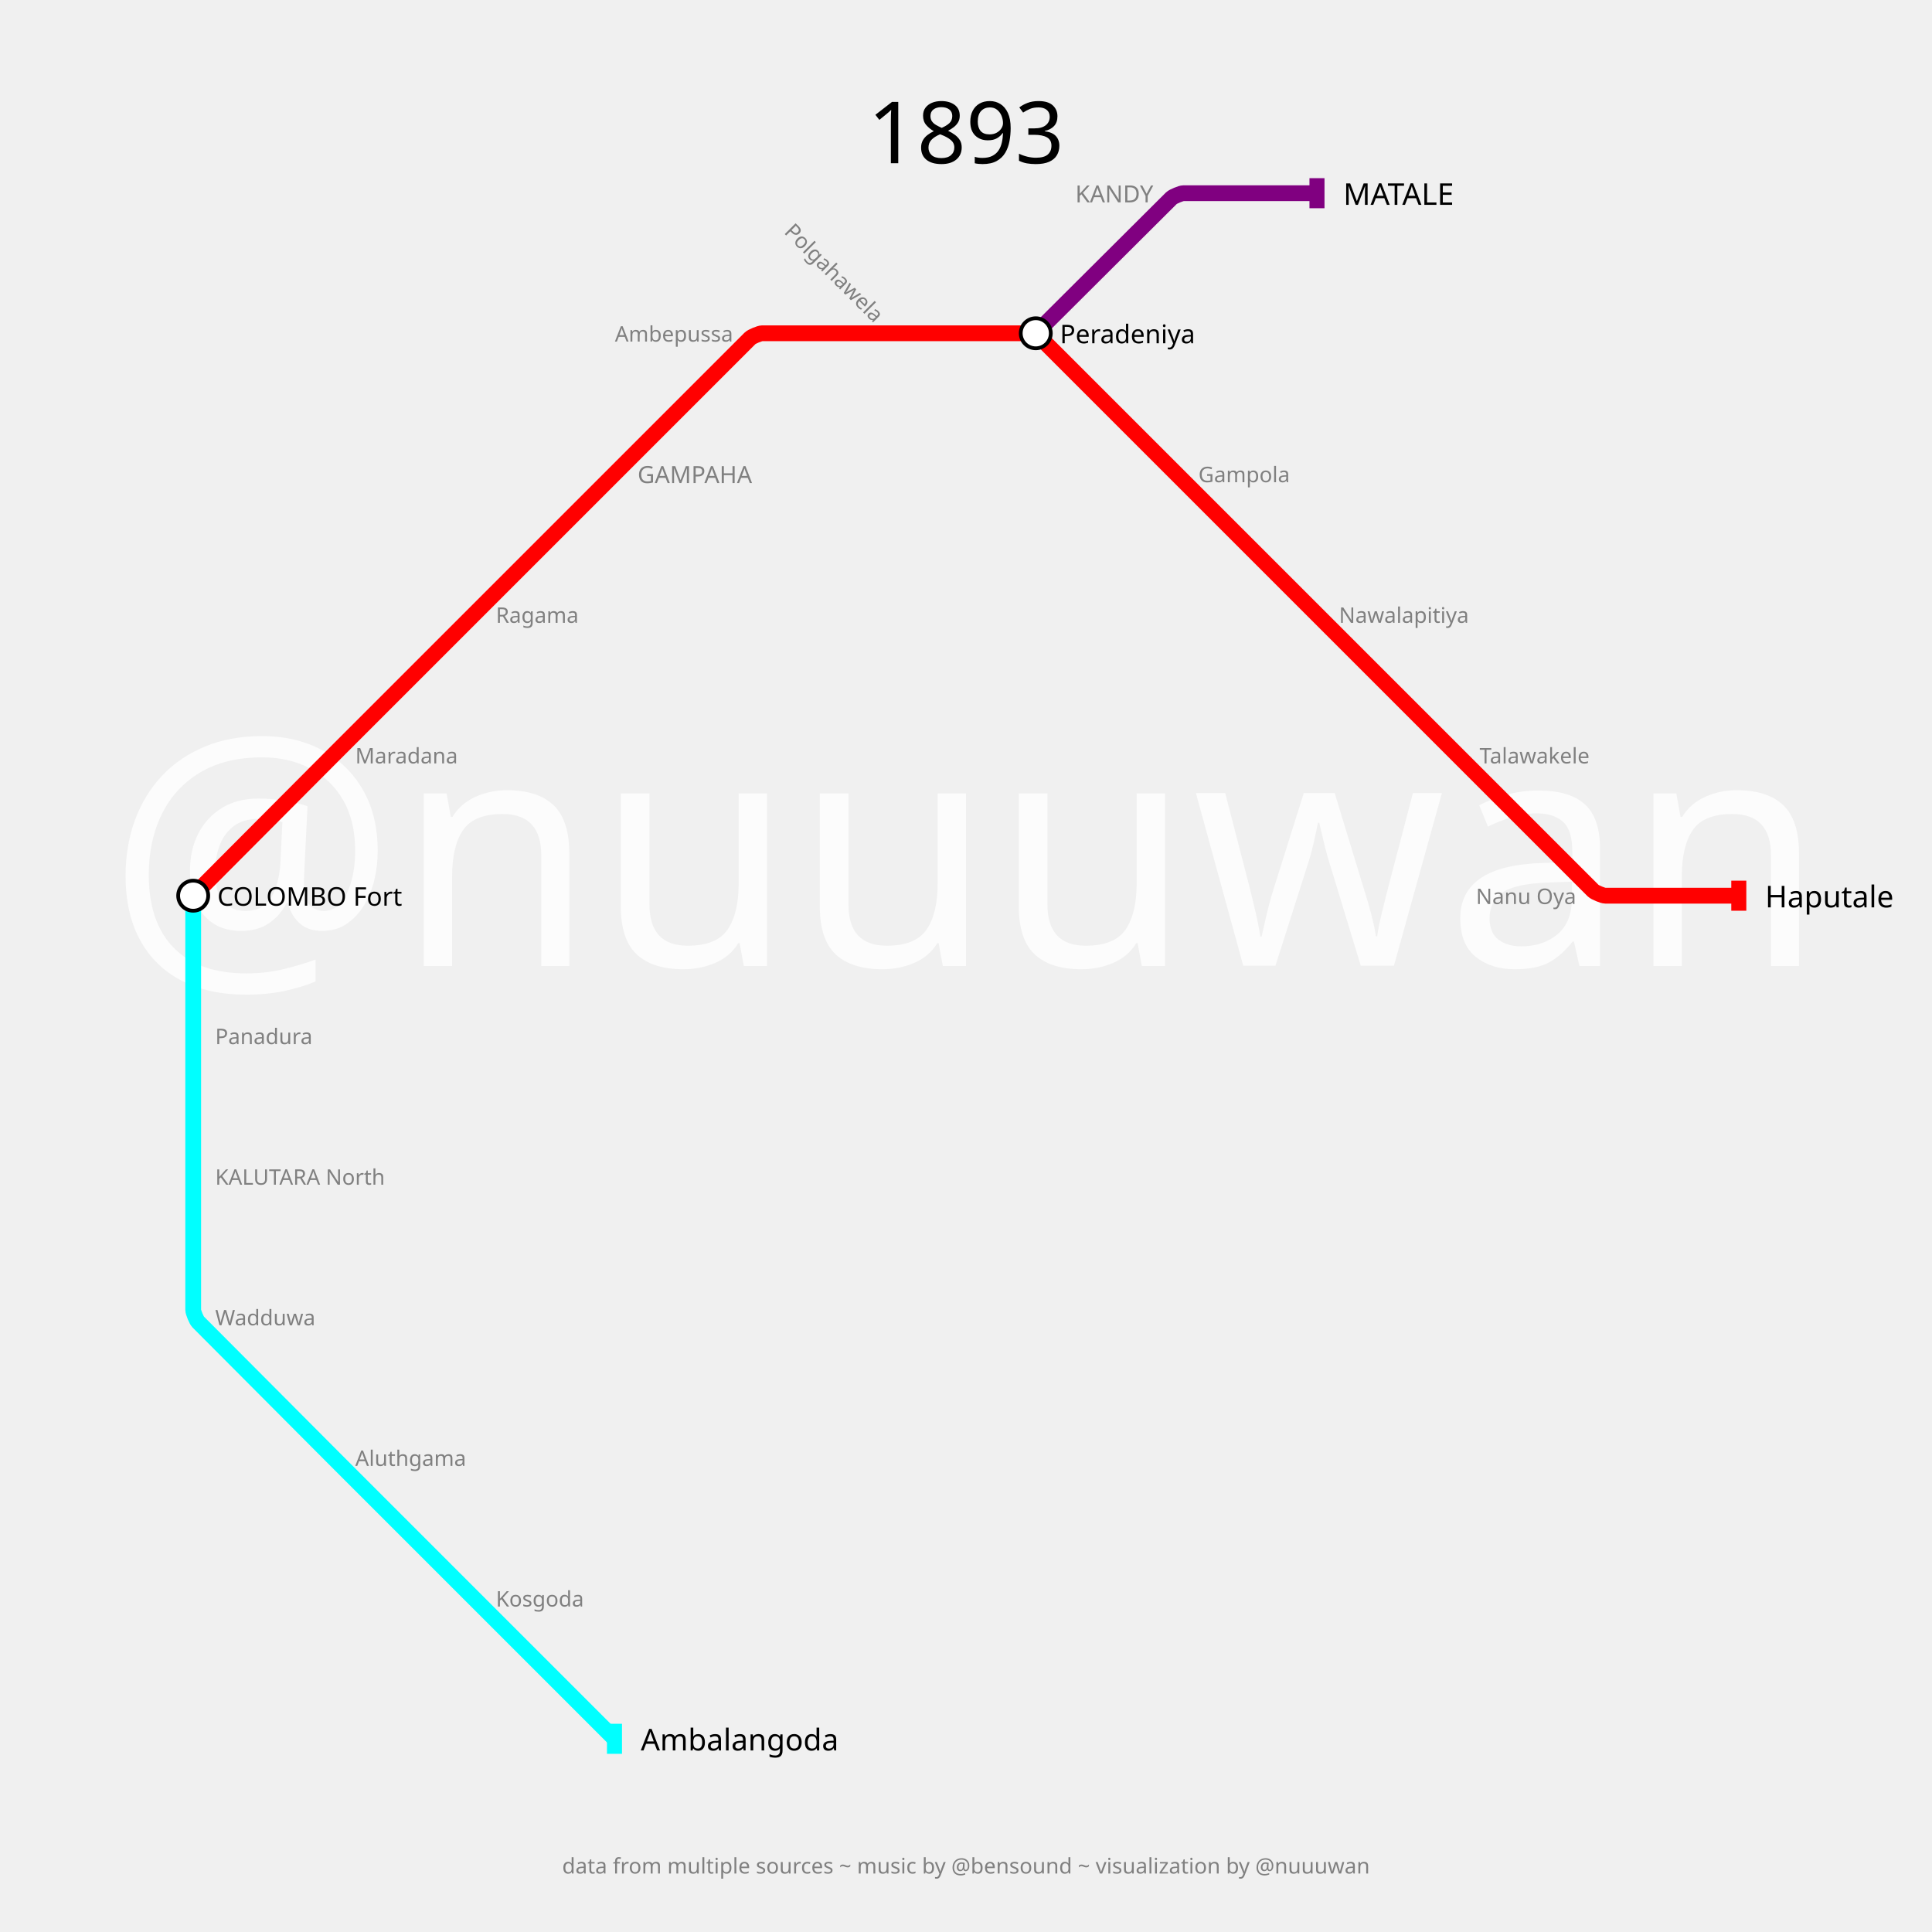
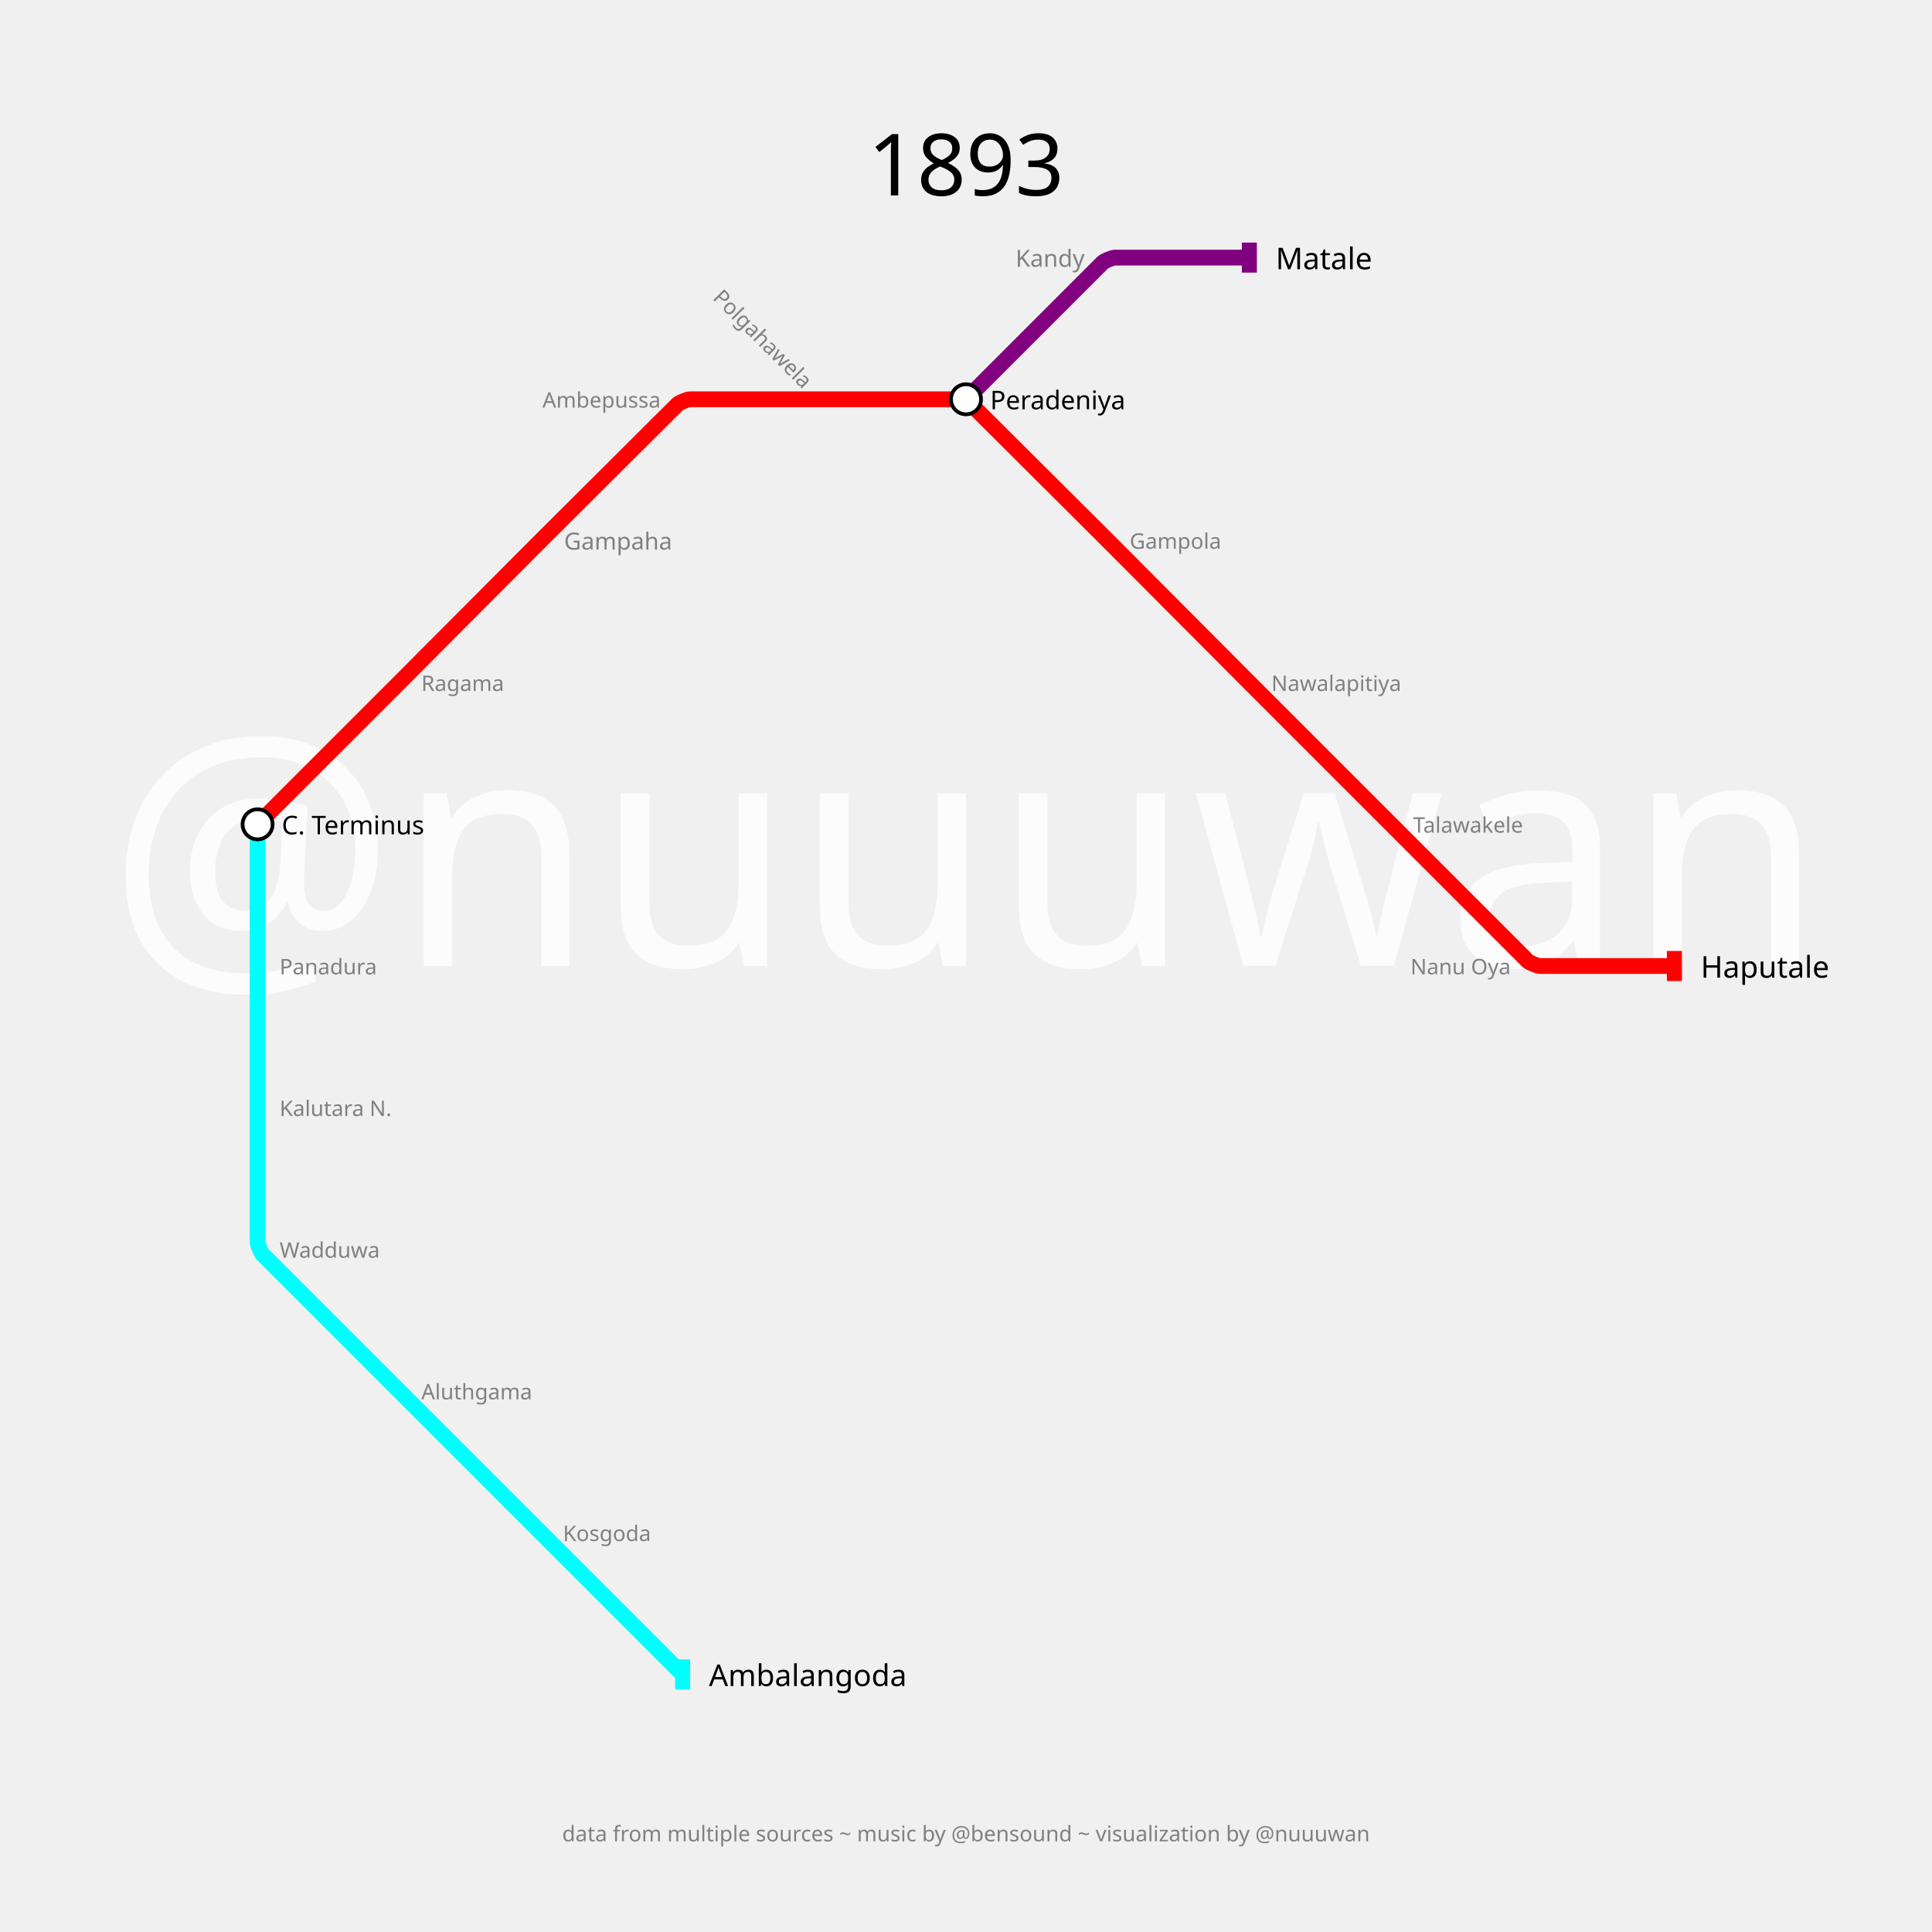
- <svg xmlns="http://www.w3.org/2000/svg" width="3600" height="3600" padding="360">
+ <svg xmlns="http://www.w3.org/2000/svg" width="3600" height="3600" padding="480">
  <text fill="#fcfcfc" stroke="none" font-size="600.0" font-family="p22" x="1800.0" y="1800.0" text-anchor="middle" dominant-baseline="center">@nuuuwan</text>
-   <text fill="black" stroke="none" font-size="160" font-family="p22" x="1800.0" y="180.0" text-anchor="middle" dominant-baseline="hanging">1893</text>
-   <text fill="gray" stroke="none" font-size="40" font-family="p22" x="1800.0" y="230.0" text-anchor="middle" dominant-baseline="hanging" />
-   <text fill="gray" stroke="none" font-size="40" font-family="p22" x="1800.0" y="3460.0" text-anchor="middle" dominant-baseline="text-top">data from multiple sources ~ music by @bensound ~ visualization by @nuuuwan</text>
+   <text fill="black" stroke="none" font-size="160" font-family="p22" x="1800.0" y="240.0" text-anchor="middle" dominant-baseline="hanging">1893</text>
+   <text fill="gray" stroke="none" font-size="40" font-family="p22" x="1800.0" y="290.0" text-anchor="middle" dominant-baseline="hanging" />
+   <text fill="gray" stroke="none" font-size="40" font-family="p22" x="1800.0" y="3400.0" text-anchor="middle" dominant-baseline="text-top">data from multiple sources ~ music by @bensound ~ visualization by @nuuuwan</text>
  <g>
-     <path fill="none" stroke-width="29.4" stroke-opacity="1" d="M 360.0,1669.0 L 607.95,1420.1 C 612.3,1415.733 629.717,1398.283 634.075,1393.925 L 883.0,1145.0 L 1145.0,883.0 L 1397.737,630.263 C 1400.825,627.175 1415.733,621.0 1420.1,621.0 L 1669.0,621.0 L 1916.95,621.0 C 1921.3,621.0 1936.152,627.152 1939.228,630.228 L 2192.0,883.0 L 2454.0,1145.0 L 2716.0,1407.0 L 2968.737,1659.737 C 2971.825,1662.825 2986.733,1669.0 2991.1,1669.0 L 3240.0,1669.0" stroke="red" />
-     <rect stroke="none" fill-opacity="1" x="3226" y="1641" width="28" height="56" fill="red" />
+     <path fill="none" stroke-width="29.4" stroke-opacity="1" d="M 480.0,1536.0 L 730.8,1285.2 C 735.2,1280.8 752.783,1263.183 757.175,1258.775 L 995.459,1019.589 C 999.639,1015.393 1016.393,998.639 1020.589,994.459 L 1262.648,753.316 C 1265.766,750.211 1280.8,744.0 1285.2,744.0 L 1536.0,744.0 L 1786.8,744.0 C 1791.2,744.0 1806.234,750.211 1809.352,753.316 L 2051.268,994.316 C 2055.512,998.544 2072.456,1015.488 2076.684,1019.732 L 2315.434,1259.387 C 2319.623,1263.591 2336.393,1280.393 2340.59,1284.59 L 2592.0,1536.0 L 2846.666,1790.666 C 2849.777,1793.777 2864.8,1800.0 2869.2,1800.0 L 3120.0,1800.0" stroke="red" />
+     <rect stroke="none" fill-opacity="1" x="3106" y="1772" width="28" height="56" fill="red" />
  </g>
  <g>
-     <path fill="none" stroke-width="29.4" stroke-opacity="1" d="M 1930.0,621.0 L 2182.719,369.245 C 2185.813,366.164 2200.733,360.0 2205.1,360.0 L 2454.0,360.0" stroke="purple" />
-     <rect stroke="none" fill-opacity="1" x="2440" y="332" width="28" height="56" fill="purple" />
+     <path fill="none" stroke-width="29.4" stroke-opacity="1" d="M 1800.0,744.0 L 2054.666,489.334 C 2057.777,486.223 2072.8,480.0 2077.2,480.0 L 2328.0,480.0" stroke="purple" />
+     <rect stroke="none" fill-opacity="1" x="2314" y="452" width="28" height="56" fill="purple" />
  </g>
  <g>
-     <path fill="none" stroke-width="29.4" stroke-opacity="1" d="M 360.0,1669.0 L 360.0,1930.0 L 360.0,2192.0 L 360.0,2440.9 C 360.0,2445.267 366.164,2460.187 369.245,2463.281 L 608.412,2703.364 C 612.608,2707.576 629.408,2724.408 633.612,2728.612 L 883.0,2978.0 L 1145.0,3240.0" stroke="cyan" />
-     <rect stroke="none" fill-opacity="1" x="1131" y="3212" width="28" height="56" fill="cyan" />
+     <path fill="none" stroke-width="29.4" stroke-opacity="1" d="M 480.0,1536.0 L 480.0,1800.0 L 480.0,2064.0 L 480.0,2314.8 C 480.0,2319.2 486.223,2334.223 489.334,2337.334 L 744.0,2592.0 L 1008.0,2856.0 L 1272.0,3120.0" stroke="cyan" />
+     <rect stroke="none" fill-opacity="1" x="1258" y="3092" width="28" height="56" fill="cyan" />
  </g>
  <g>
-     <text fill="black" stroke="none" font-size="56.0" font-family="p22" font-weight="100" text-anchor="start" dominant-baseline="central" x="3289.0" y="1669" transform="translate(3240,1669) rotate(0) translate(-3240,-1669)">Haputale</text>
+     <text fill="black" stroke="none" font-size="56.0" font-family="p22" font-weight="100" text-anchor="start" dominant-baseline="central" x="3169.0" y="1800" transform="translate(3120,1800) rotate(0) translate(-3120,-1800)">Haputale</text>
  </g>
  <g>
-     <text fill="black" stroke="none" font-size="56.0" font-family="p22" font-weight="100" text-anchor="start" dominant-baseline="central" x="2503.0" y="360" transform="translate(2454,360) rotate(0) translate(-2454,-360)">MATALE</text>
+     <text fill="black" stroke="none" font-size="56.0" font-family="p22" font-weight="100" text-anchor="start" dominant-baseline="central" x="2377.0" y="480" transform="translate(2328,480) rotate(0) translate(-2328,-480)">Matale</text>
  </g>
  <g>
-     <text fill="black" stroke="none" font-size="56.0" font-family="p22" font-weight="100" text-anchor="start" dominant-baseline="central" x="1194.0" y="3240" transform="translate(1145,3240) rotate(0) translate(-1145,-3240)">Ambalangoda</text>
+     <text fill="black" stroke="none" font-size="56.0" font-family="p22" font-weight="100" text-anchor="start" dominant-baseline="central" x="1321.0" y="3120" transform="translate(1272,3120) rotate(0) translate(-1272,-3120)">Ambalangoda</text>
  </g>
  <g>
-     <circle r="28" fill="white" stroke="black" stroke-width="7.0" cx="360" cy="1669" />
-     <text fill="black" stroke="none" font-size="48.0" font-family="p22" font-weight="100" text-anchor="start" dominant-baseline="central" x="405.0" y="1669" transform="translate(360,1669) rotate(0) translate(-360,-1669)">COLOMBO Fort</text>
+     <circle r="28" fill="white" stroke="black" stroke-width="7.0" cx="480" cy="1536" />
+     <text fill="black" stroke="none" font-size="48.0" font-family="p22" font-weight="100" text-anchor="start" dominant-baseline="central" x="525.0" y="1536" transform="translate(480,1536) rotate(0) translate(-480,-1536)">C. Terminus</text>
  </g>
  <g>
-     <circle r="28" fill="white" stroke="black" stroke-width="7.0" cx="1930" cy="621" />
-     <text fill="black" stroke="none" font-size="48.0" font-family="p22" font-weight="100" text-anchor="start" dominant-baseline="central" x="1975.0" y="621" transform="translate(1930,621) rotate(0) translate(-1930,-621)">Peradeniya</text>
+     <circle r="28" fill="white" stroke="black" stroke-width="7.0" cx="1800" cy="744" />
+     <text fill="black" stroke="none" font-size="48.0" font-family="p22" font-weight="100" text-anchor="start" dominant-baseline="central" x="1845.0" y="744" transform="translate(1800,744) rotate(0) translate(-1800,-744)">Peradeniya</text>
  </g>
  <g>
-     <text fill="gray" stroke="none" font-size="44.0" font-family="p22" font-weight="100" text-anchor="start" dominant-baseline="central" x="1188.0" y="883" transform="translate(1145,883) rotate(0) translate(-1145,-883)">GAMPAHA</text>
+     <text fill="gray" stroke="none" font-size="44.0" font-family="p22" font-weight="100" text-anchor="start" dominant-baseline="central" x="1051.0" y="1007" transform="translate(1008,1007) rotate(0) translate(-1008,-1007)">Gampaha</text>
  </g>
  <g>
-     <text fill="gray" stroke="none" font-size="44.0" font-family="p22" font-weight="100" text-anchor="end" dominant-baseline="central" x="2149.0" y="360" transform="translate(2192,360) rotate(0) translate(-2192,-360)">KANDY</text>
+     <text fill="gray" stroke="none" font-size="44.0" font-family="p22" font-weight="100" text-anchor="end" dominant-baseline="central" x="2021.0" y="480" transform="translate(2064,480) rotate(0) translate(-2064,-480)">Kandy</text>
  </g>
  <g>
-     <text fill="gray" stroke="none" font-size="40" font-family="p22" font-weight="100" text-anchor="start" dominant-baseline="central" x="662.0" y="1407" transform="translate(621,1407) rotate(0) translate(-621,-1407)">Maradana</text>
+     <text fill="gray" stroke="none" font-size="40" font-family="p22" font-weight="100" text-anchor="start" dominant-baseline="central" x="785.0" y="1272" transform="translate(744,1272) rotate(0) translate(-744,-1272)">Ragama</text>
  </g>
  <g>
-     <text fill="gray" stroke="none" font-size="40" font-family="p22" font-weight="100" text-anchor="start" dominant-baseline="central" x="924.0" y="1145" transform="translate(883,1145) rotate(0) translate(-883,-1145)">Ragama</text>
+     <text fill="gray" stroke="none" font-size="40" font-family="p22" font-weight="100" text-anchor="end" dominant-baseline="central" x="1231.0" y="744" transform="translate(1272,744) rotate(0) translate(-1272,-744)">Ambepussa</text>
  </g>
  <g>
-     <text fill="gray" stroke="none" font-size="40" font-family="p22" font-weight="100" text-anchor="end" dominant-baseline="central" x="1366.0" y="621" transform="translate(1407,621) rotate(0) translate(-1407,-621)">Ambepussa</text>
+     <text fill="gray" stroke="none" font-size="40" font-family="p22" font-weight="100" text-anchor="end" dominant-baseline="central" x="1495.0" y="744" transform="translate(1536,744) rotate(45) translate(-1536,-744)">Polgahawela</text>
  </g>
  <g>
-     <text fill="gray" stroke="none" font-size="40" font-family="p22" font-weight="100" text-anchor="end" dominant-baseline="central" x="1628.0" y="621" transform="translate(1669,621) rotate(45) translate(-1669,-621)">Polgahawela</text>
+     <text fill="gray" stroke="none" font-size="40" font-family="p22" font-weight="100" text-anchor="start" dominant-baseline="central" x="2105.0" y="1007" transform="translate(2064,1007) rotate(0) translate(-2064,-1007)">Gampola</text>
  </g>
  <g>
-     <text fill="gray" stroke="none" font-size="40" font-family="p22" font-weight="100" text-anchor="start" dominant-baseline="central" x="2233.0" y="883" transform="translate(2192,883) rotate(0) translate(-2192,-883)">Gampola</text>
+     <text fill="gray" stroke="none" font-size="40" font-family="p22" font-weight="100" text-anchor="start" dominant-baseline="central" x="2369.0" y="1272" transform="translate(2328,1272) rotate(0) translate(-2328,-1272)">Nawalapitiya</text>
  </g>
  <g>
-     <text fill="gray" stroke="none" font-size="40" font-family="p22" font-weight="100" text-anchor="start" dominant-baseline="central" x="2495.0" y="1145" transform="translate(2454,1145) rotate(0) translate(-2454,-1145)">Nawalapitiya</text>
+     <text fill="gray" stroke="none" font-size="40" font-family="p22" font-weight="100" text-anchor="start" dominant-baseline="central" x="2633.0" y="1536" transform="translate(2592,1536) rotate(0) translate(-2592,-1536)">Talawakele</text>
  </g>
  <g>
-     <text fill="gray" stroke="none" font-size="40" font-family="p22" font-weight="100" text-anchor="start" dominant-baseline="central" x="2757.0" y="1407" transform="translate(2716,1407) rotate(0) translate(-2716,-1407)">Talawakele</text>
+     <text fill="gray" stroke="none" font-size="40" font-family="p22" font-weight="100" text-anchor="end" dominant-baseline="central" x="2815.0" y="1800" transform="translate(2856,1800) rotate(0) translate(-2856,-1800)">Nanu Oya</text>
  </g>
  <g>
-     <text fill="gray" stroke="none" font-size="40" font-family="p22" font-weight="100" text-anchor="end" dominant-baseline="central" x="2937.0" y="1669" transform="translate(2978,1669) rotate(0) translate(-2978,-1669)">Nanu Oya</text>
+     <text fill="gray" stroke="none" font-size="40" font-family="p22" font-weight="100" text-anchor="start" dominant-baseline="central" x="521.0" y="1800" transform="translate(480,1800) rotate(0) translate(-480,-1800)">Panadura</text>
  </g>
  <g>
-     <text fill="gray" stroke="none" font-size="40" font-family="p22" font-weight="100" text-anchor="start" dominant-baseline="central" x="401.0" y="1930" transform="translate(360,1930) rotate(0) translate(-360,-1930)">Panadura</text>
+     <text fill="gray" stroke="none" font-size="40" font-family="p22" font-weight="100" text-anchor="start" dominant-baseline="central" x="521.0" y="2064" transform="translate(480,2064) rotate(0) translate(-480,-2064)">Kalutara N.</text>
  </g>
  <g>
-     <text fill="gray" stroke="none" font-size="40" font-family="p22" font-weight="100" text-anchor="start" dominant-baseline="central" x="401.0" y="2192" transform="translate(360,2192) rotate(0) translate(-360,-2192)">KALUTARA North</text>
+     <text fill="gray" stroke="none" font-size="40" font-family="p22" font-weight="100" text-anchor="start" dominant-baseline="central" x="521.0" y="2328" transform="translate(480,2328) rotate(0) translate(-480,-2328)">Wadduwa</text>
  </g>
  <g>
-     <text fill="gray" stroke="none" font-size="40" font-family="p22" font-weight="100" text-anchor="start" dominant-baseline="central" x="401.0" y="2454" transform="translate(360,2454) rotate(0) translate(-360,-2454)">Wadduwa</text>
+     <text fill="gray" stroke="none" font-size="40" font-family="p22" font-weight="100" text-anchor="start" dominant-baseline="central" x="785.0" y="2592" transform="translate(744,2592) rotate(0) translate(-744,-2592)">Aluthgama</text>
  </g>
  <g>
-     <text fill="gray" stroke="none" font-size="40" font-family="p22" font-weight="100" text-anchor="start" dominant-baseline="central" x="662.0" y="2716" transform="translate(621,2716) rotate(0) translate(-621,-2716)">Aluthgama</text>
-   </g>
-   <g>
-     <text fill="gray" stroke="none" font-size="40" font-family="p22" font-weight="100" text-anchor="start" dominant-baseline="central" x="924.0" y="2978" transform="translate(883,2978) rotate(0) translate(-883,-2978)">Kosgoda</text>
+     <text fill="gray" stroke="none" font-size="40" font-family="p22" font-weight="100" text-anchor="start" dominant-baseline="central" x="1049.0" y="2856" transform="translate(1008,2856) rotate(0) translate(-1008,-2856)">Kosgoda</text>
  </g>
</svg>
